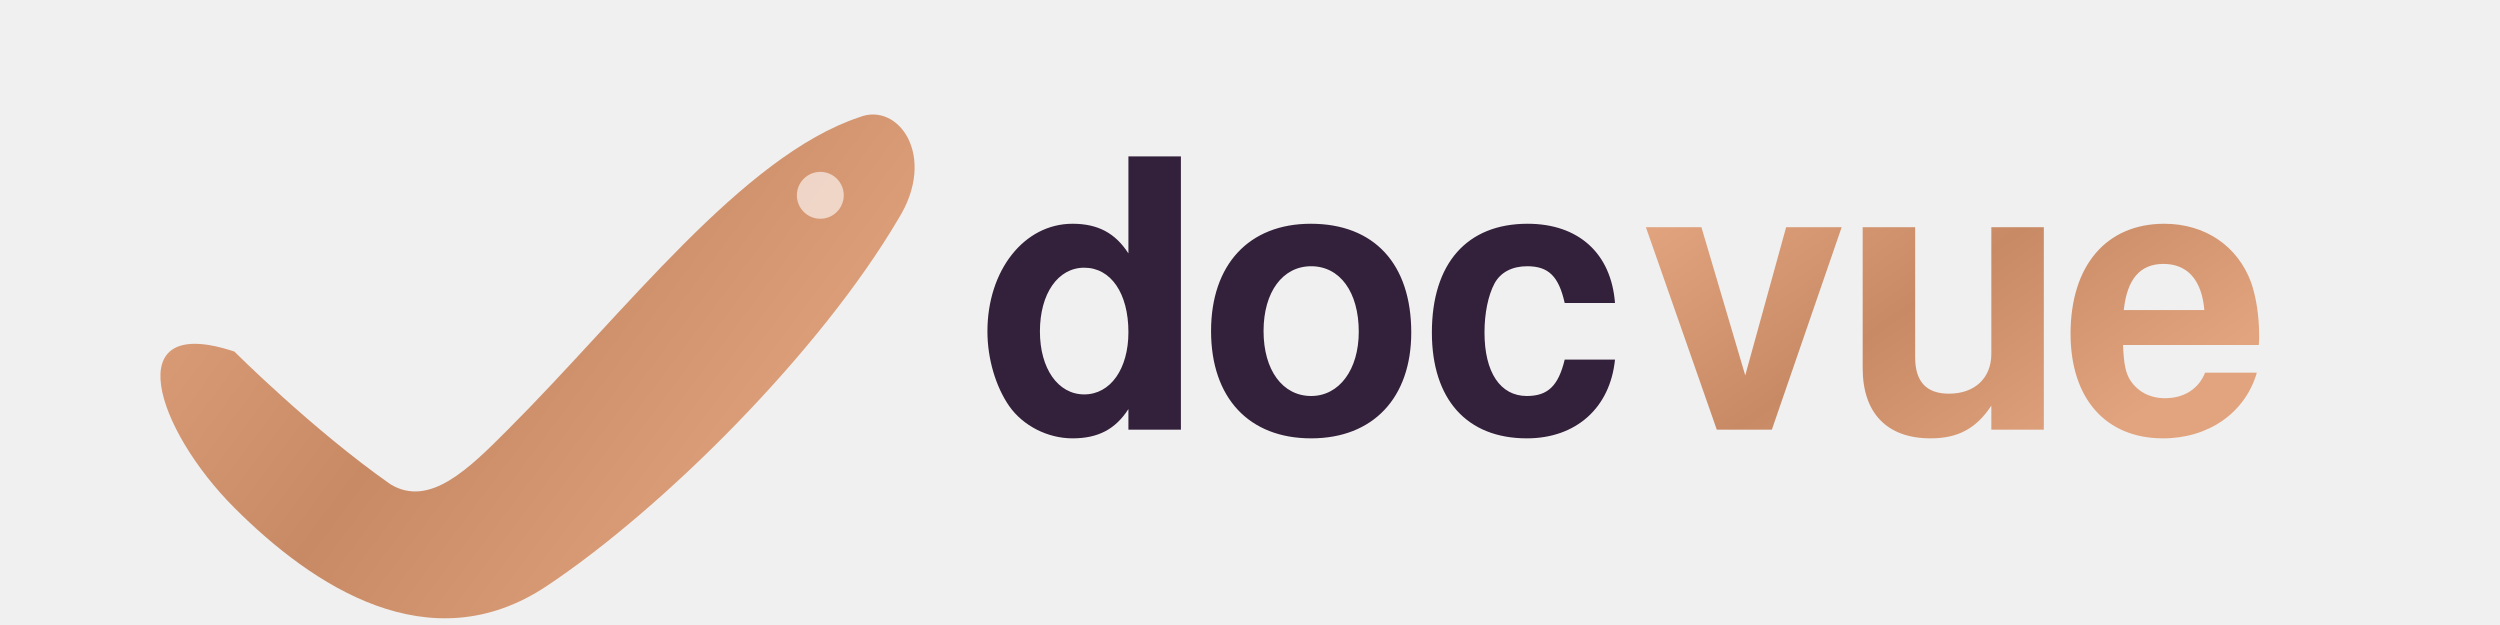
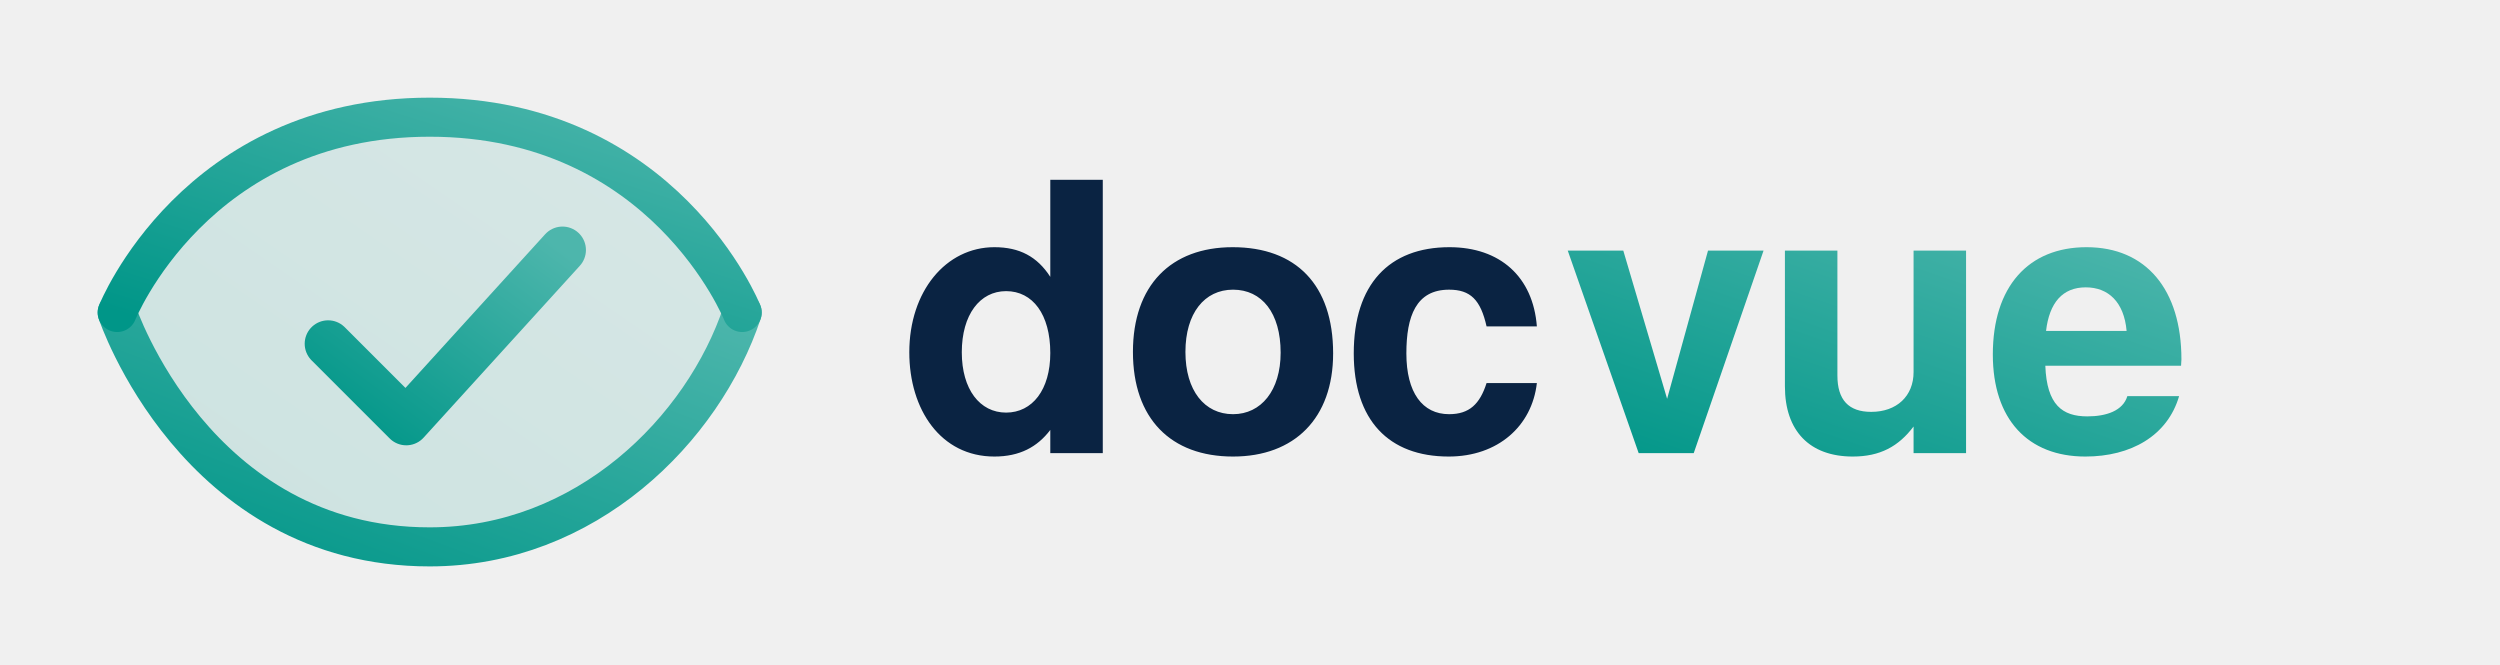
- <svg xmlns="http://www.w3.org/2000/svg" viewBox="0 0 320 80" fill="none">
+ <svg xmlns="http://www.w3.org/2000/svg" viewBox="0 0 320 85" fill="none">
  <defs>
-     <linearGradient id="roseGoldGradient" x1="0%" y1="0%" x2="100%" y2="50%">
-       <stop offset="0%" style="stop-color:#E2A47F;stop-opacity:1" />
-       <stop offset="50%" style="stop-color:#C88A65;stop-opacity:1" />
-       <stop offset="100%" style="stop-color:#E2A47F;stop-opacity:1" />
+     <linearGradient id="oceanGradient" x1="0%" y1="100%" x2="100%" y2="0%">
+       <stop offset="0%" style="stop-color:#009688;stop-opacity:1" />
+       <stop offset="100%" style="stop-color:#4DB6AC;stop-opacity:1" />
    </linearGradient>
-     <solidColor id="aubergine">
-       <stop stop-color="#33203A" />
-     </solidColor>
  </defs>
-   <g transform="translate(15, 10)">
-     <path d="M15 35 C 15 35, 25 45, 35 52 C 40 55, 45 50, 50 45 C 65 30, 80 10, 95 5 C 100 3, 105 10, 100 18 C 90 35, 70 55, 55 65 C 40 75, 25 65, 15 55 C 5 45, 0 30, 15 35 Z" fill="url(#roseGoldGradient)" />
-     <circle cx="90" cy="15" r="3" fill="white" opacity="0.6" />
+   <g transform="translate(10, 10)">
+     <path d="M 85 30 C 85 30, 75 5, 45 5 C 15 5, 5 30, 5 30 C 5 30, 15 60, 45 60 C 75 60, 85 30, 85 30 Z" fill="url(#oceanGradient)" opacity="0.15" />
+     <path d="M 5 30 C 5 30, 15 60, 45 60 C 65 60, 80 45, 85 30" stroke="url(#oceanGradient)" stroke-width="5" stroke-linecap="round" fill="none" />
+     <path d="M 5 30 C 5 30, 15 5, 45 5 C 75 5, 85 30, 85 30" stroke="url(#oceanGradient)" stroke-width="5" stroke-linecap="round" fill="none" />
+     <g transform="translate(32, 22)">
+       <path d="M 0 12 L 10 22 L 30 0" stroke="url(#oceanGradient)" stroke-width="6" stroke-linecap="round" stroke-linejoin="round" fill="none" />
+     </g>
  </g>
-   <g transform="translate(125, 55)" font-family="'Helvetica Neue', Helvetica, Arial, sans-serif" font-size="48" font-weight="600" letter-spacing="-1">
-     <text x="0" y="0" fill="#33203A">doc</text>
-     <text x="85" y="0" fill="url(#roseGoldGradient)">vue</text>
+   <g transform="translate(115, 58)" font-family="'Poppins', 'Helvetica Neue', sans-serif" font-size="48" font-weight="700" letter-spacing="-1">
+     <text x="0" y="0" fill="#0A2342">doc</text>
+     <text x="85" y="0" fill="url(#oceanGradient)">vue</text>
  </g>
</svg>
